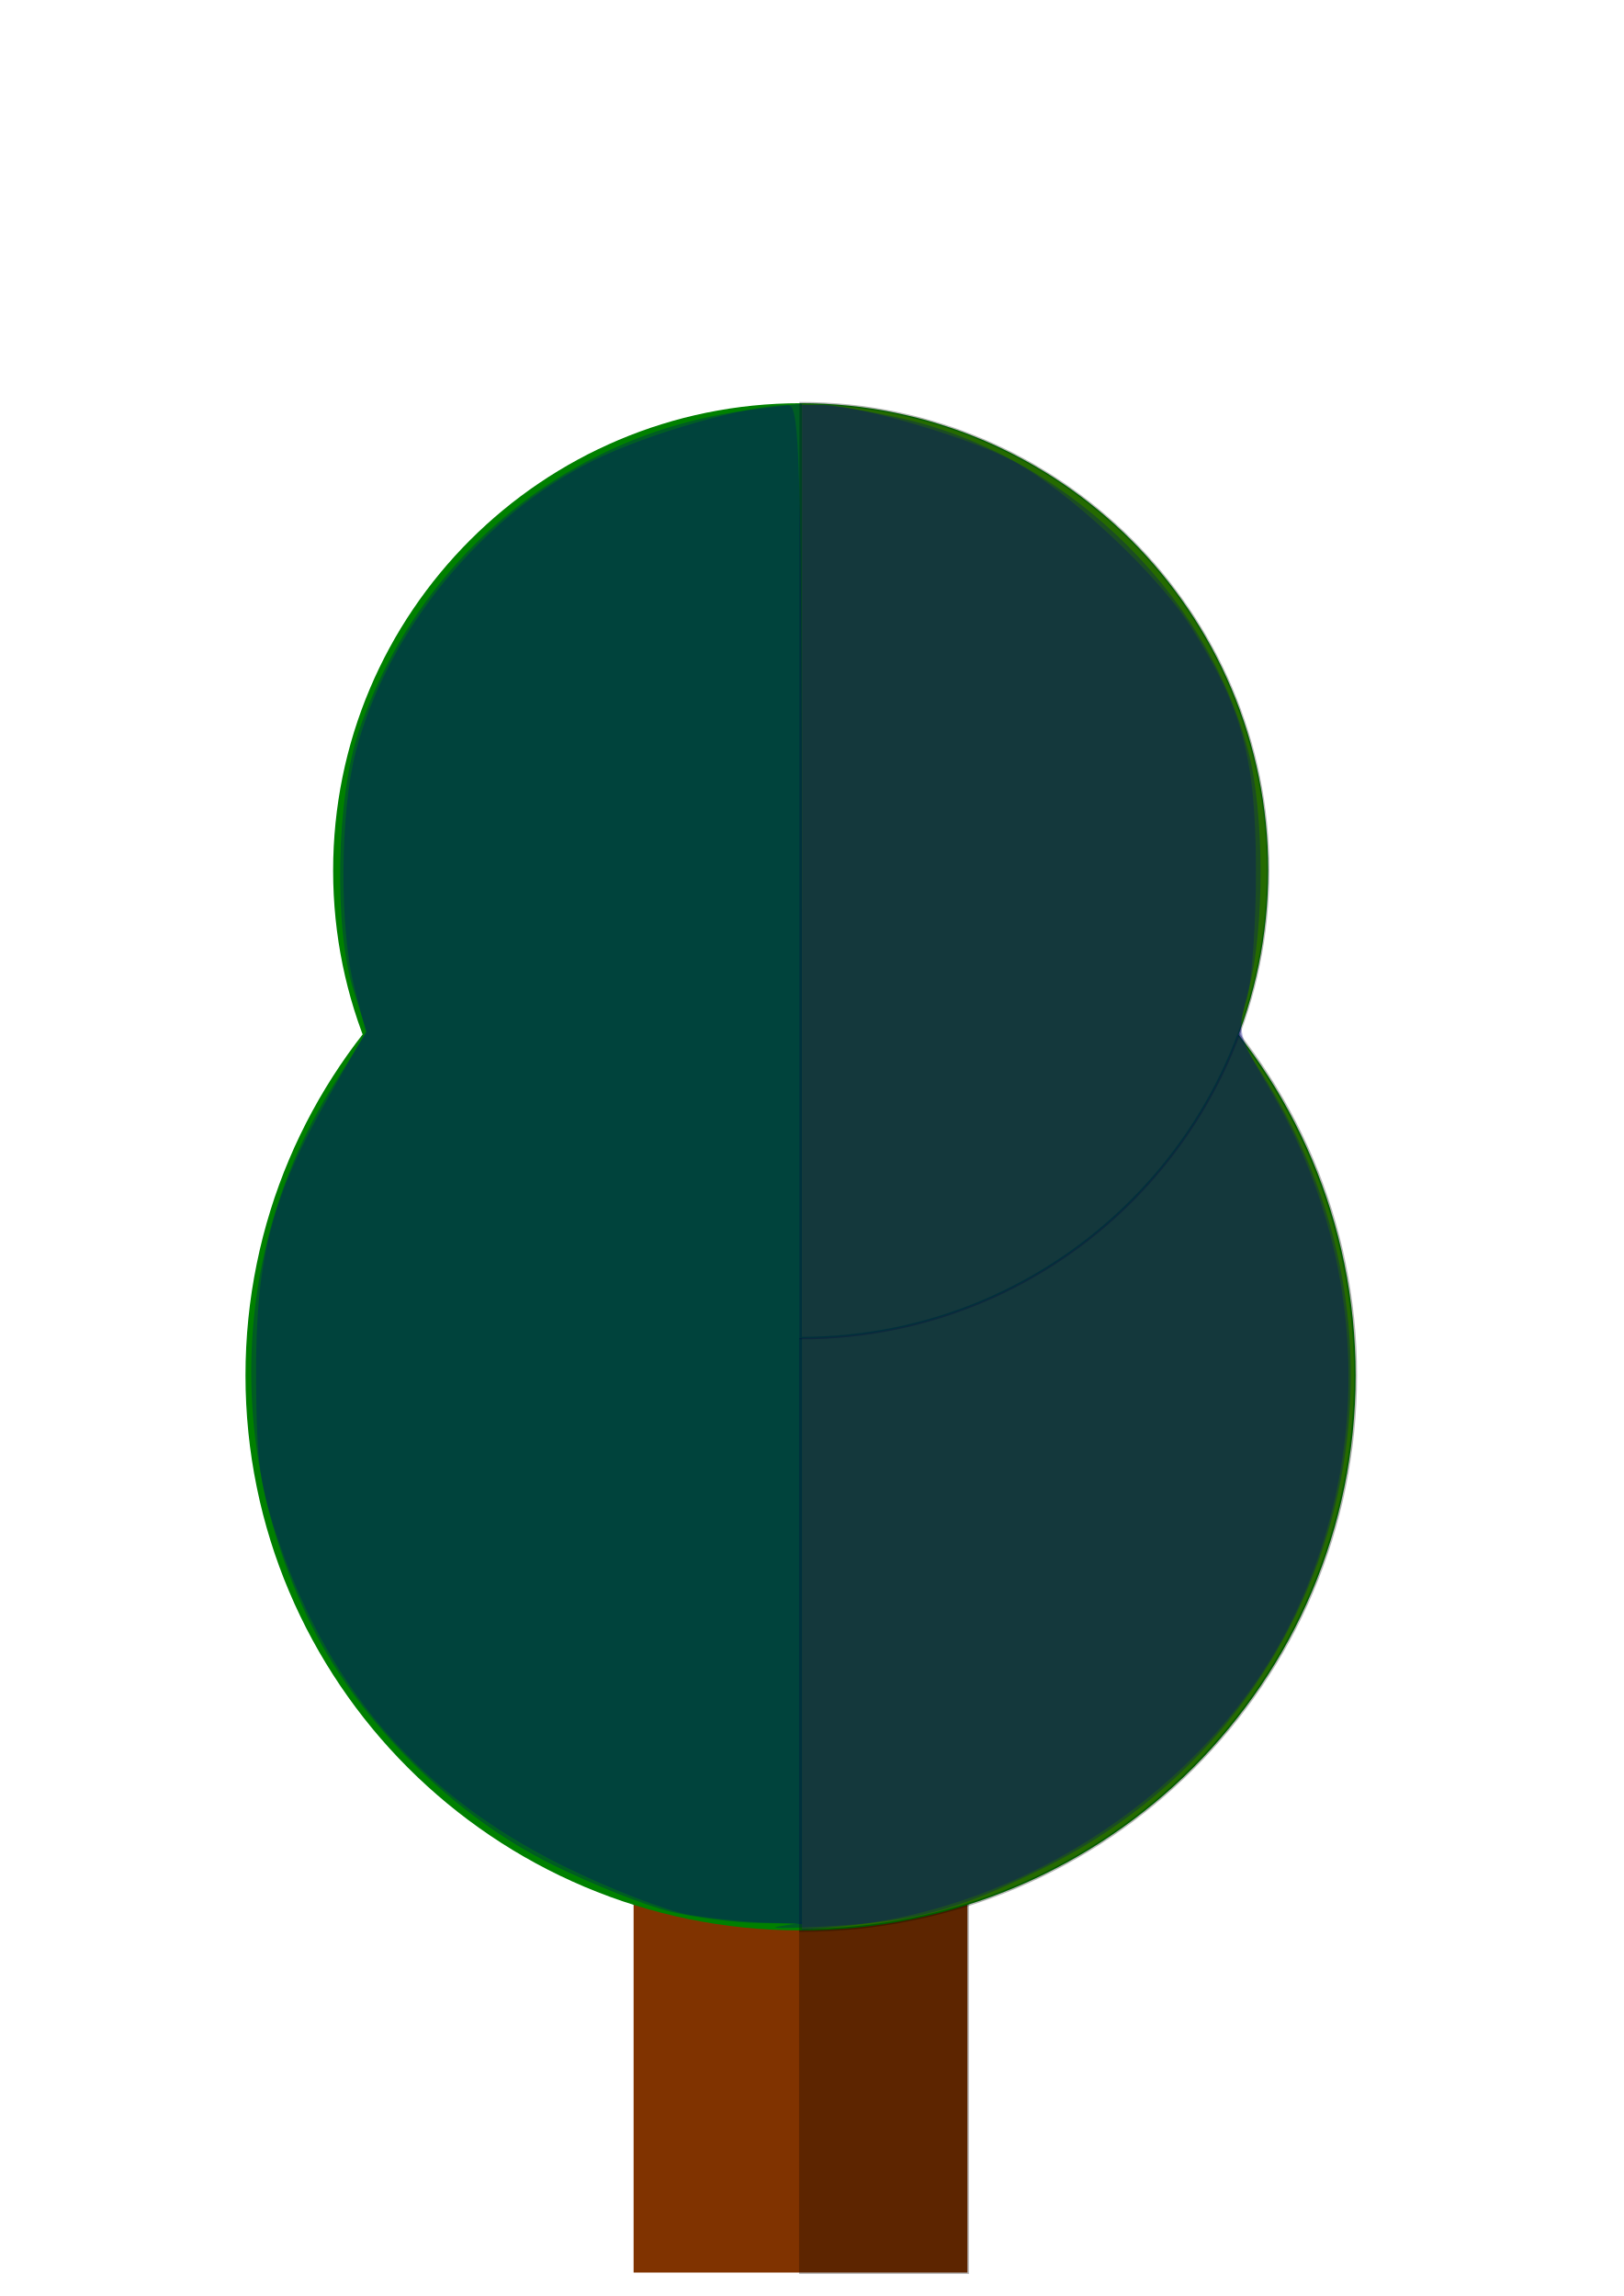
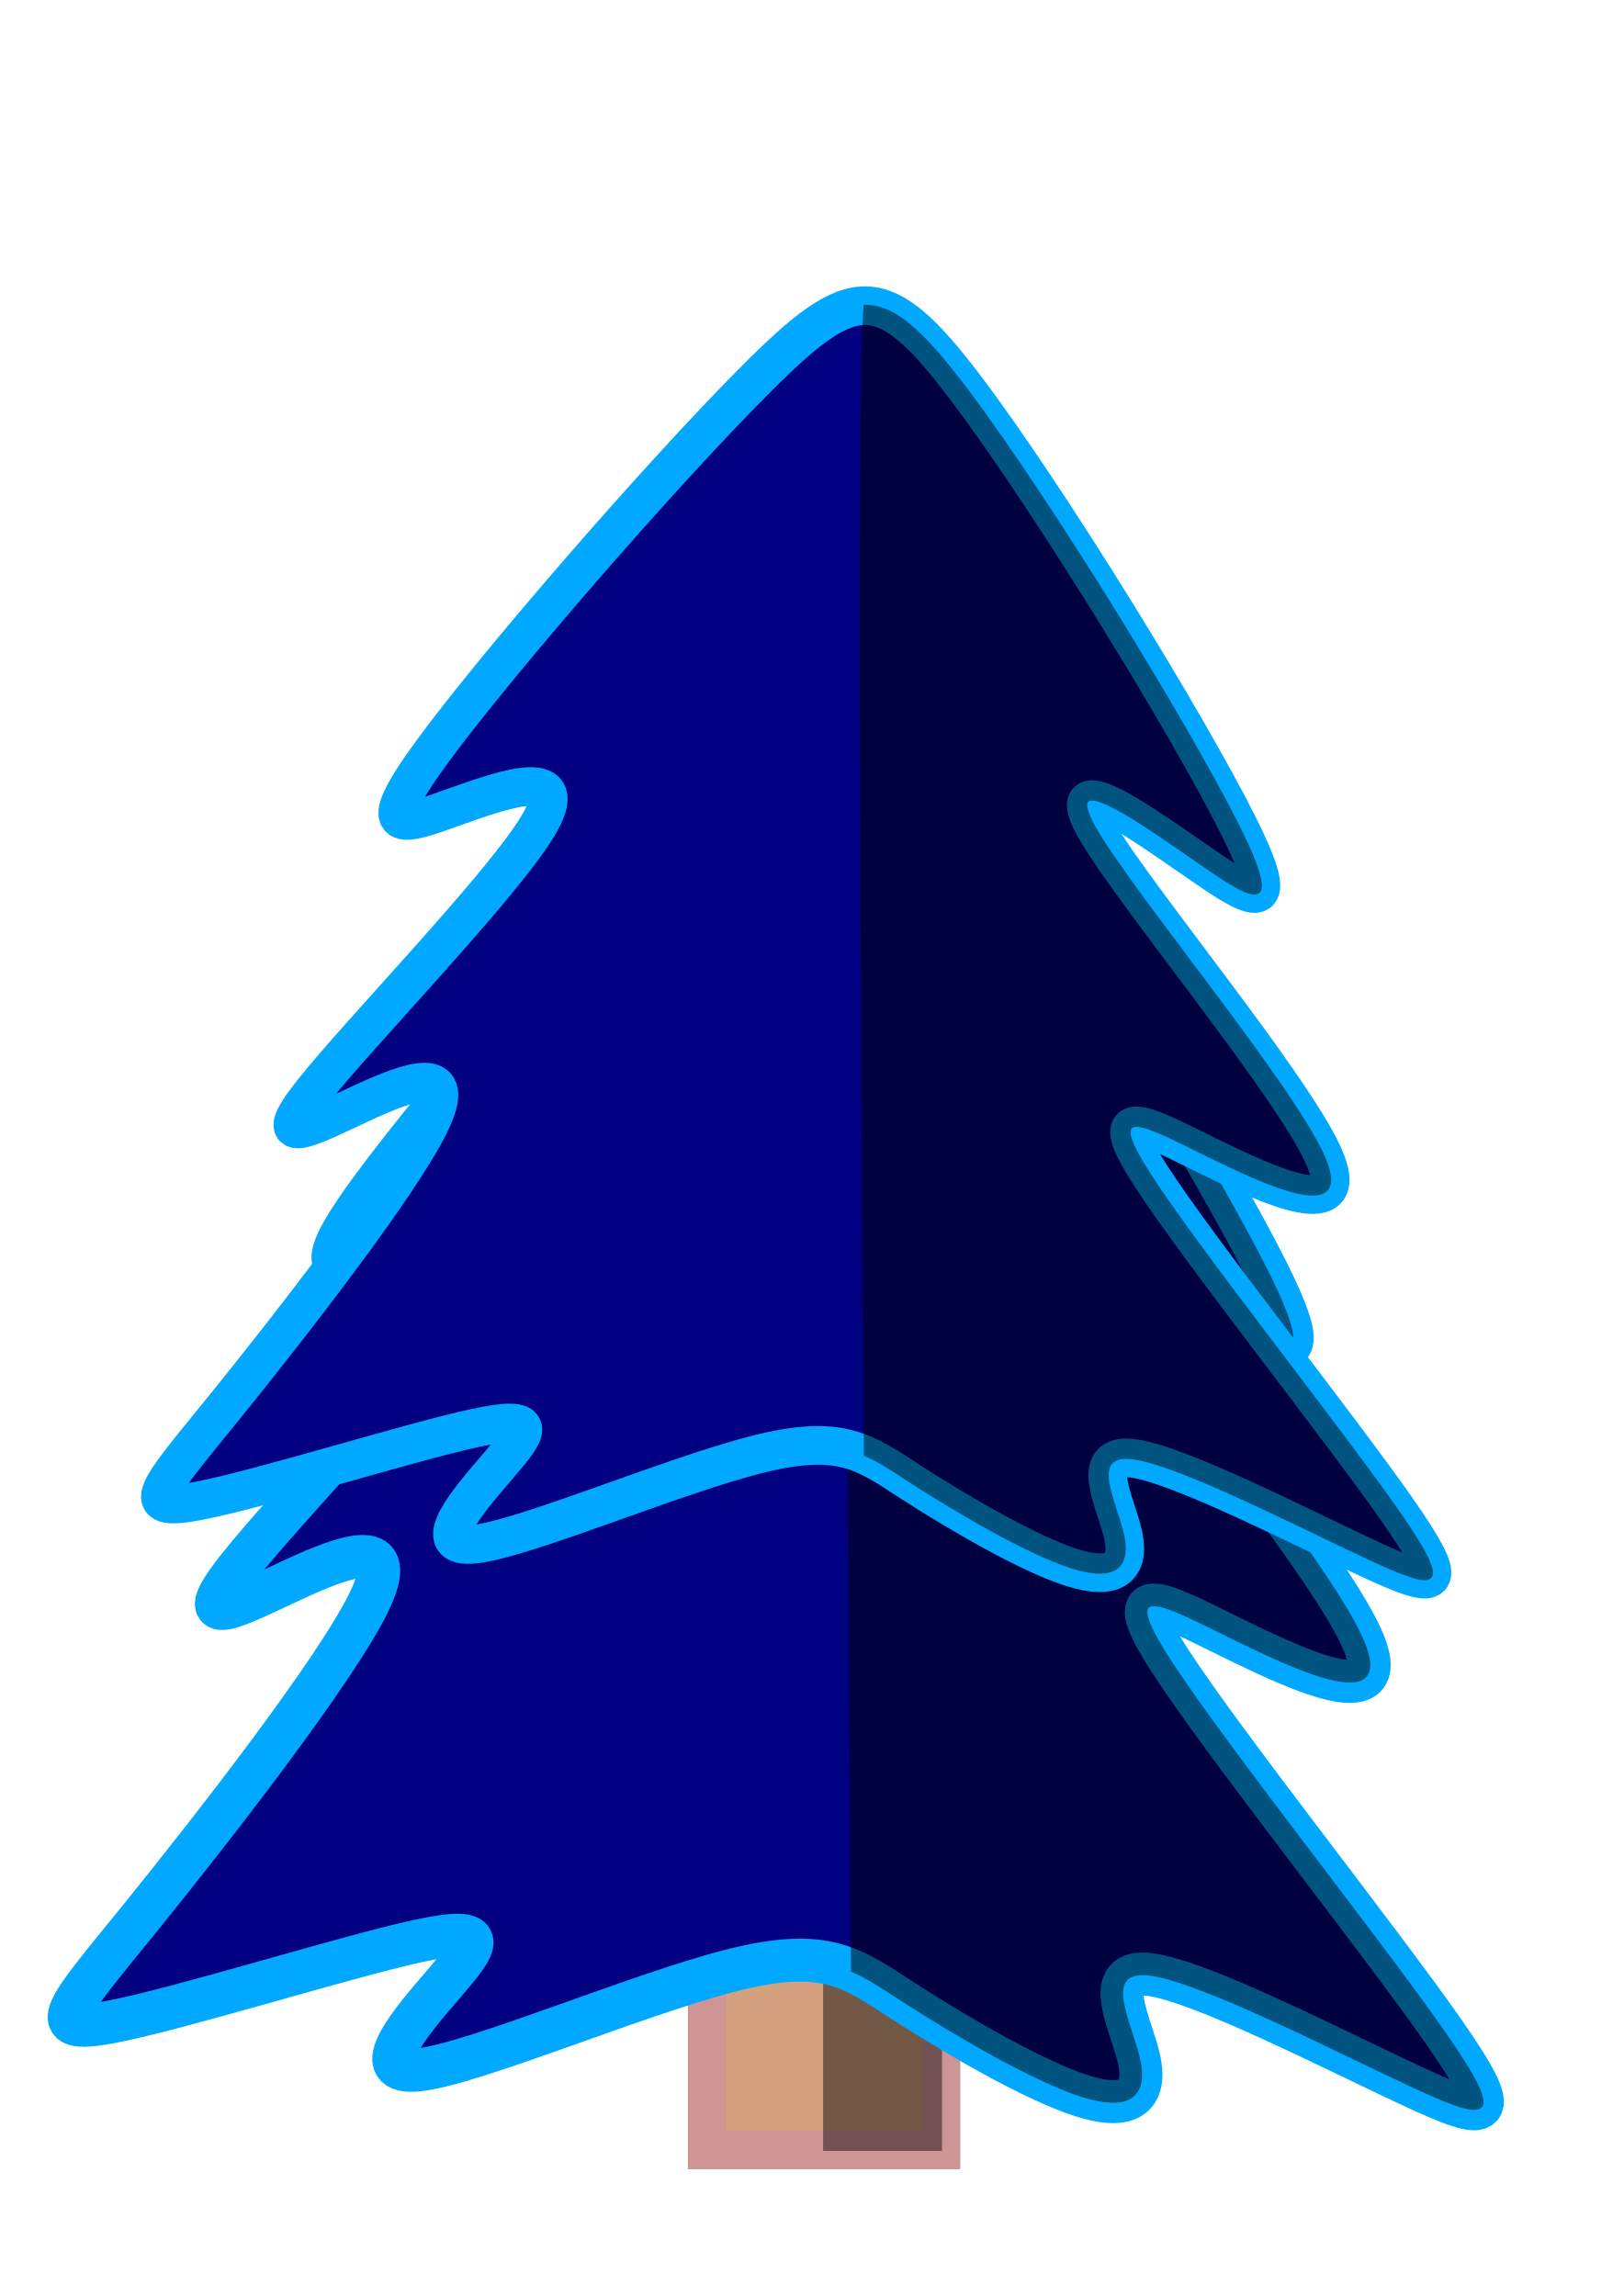
- <svg xmlns="http://www.w3.org/2000/svg" width="210mm" height="297mm" viewBox="0 0 210 297" version="1.1" id="svg3767">
-   <defs id="defs3761" />
+ <svg xmlns="http://www.w3.org/2000/svg" width="210mm" height="297mm" viewBox="0 0 210 297" version="1.1" id="svg8">
+   <defs id="defs2">
+     </defs>
  <g id="layer1">
-     <g id="g4624" transform="matrix(1.428009,0,0,1.428009,47.40268,-89.13142)">
-       <rect y="170.756" x="24.19" height="97.518" width="30.238" id="rect4604" style="opacity:1;fill:#803300;stroke-width:0.265" />
-       <path transform="scale(0.2645833)" id="path4608" d="m 148.572,645.377 v 368.572 h 57.143 V 645.377 Z" style="opacity:0.274;fill:#000000;stroke:#000000;stroke-width:1px;stroke-linecap:butt;stroke-linejoin:miter;stroke-opacity:1" />
+     <g id="g1033" transform="translate(26.45833,202.5952)">
+       <rect y="15.03" x="65.012" height="60.476" width="30.238" id="rect1018" style="opacity:0.503;fill:#aa4400;stroke:#a02c2c;stroke-width:5;stroke-linejoin:miter;stroke-miterlimit:4;stroke-dasharray:none;stroke-opacity:1;paint-order:normal" />
+       <path id="path1020" transform="scale(0.2645833)" d="M 302.857,56.805 V 285.377 H 360 V 56.805 Z" style="opacity:0.453;fill:#000000;stroke:#000000;stroke-width:1px;stroke-linecap:butt;stroke-linejoin:miter;stroke-opacity:1" />
    </g>
-     <g id="g4628" transform="matrix(1.428009,0,0,1.428009,-42.73594,25.29627)">
-       <circle r="50.271" cy="106.878" cx="102.432" id="path3769" style="fill:#008000;stroke-width:0.265" />
-       <path id="path3773" transform="scale(0.2645833)" d="m 387.143,213.947 v 380 a 190,190 0 0 0 190,-190 190,190 0 0 0 -190,-190 z" style="opacity:0.287;fill:#803300;stroke:#000000;stroke-width:1px;stroke-linecap:butt;stroke-linejoin:miter;stroke-opacity:1" />
+     <g id="g1037" transform="matrix(1.111349,0,0,1.111349,-14.10708,-28.16363)" style="opacity:1">
+       <path id="path815" d="m 97.896,115.445 c -12.473,12.473 -33.64,36.916 -41.955,48.255 -8.315,11.339 -3.78,9.575 2.898,7.182 6.677,-2.394 15.497,-5.418 10.71,2.519 -4.787,7.937 -23.183,26.837 -29.23,34.522 -6.048,7.686 0.252,4.158 6.551,1.26 6.299,-2.898 12.599,-5.166 8.694,2.771 -3.905,7.937 -18.017,26.081 -26.585,36.664 -8.567,10.583 -11.591,13.607 -3.527,12.095 8.064,-1.512 27.213,-7.559 35.907,-9.449 8.693,-1.89 6.93,0.378 3.149,4.788 -3.78,4.41 -9.575,10.961 -3.023,10.205 6.552,-0.756 25.45,-8.819 36.411,-11.591 10.961,-2.772 13.985,-0.252 20.033,3.654 6.048,3.906 15.119,9.197 20.663,10.961 5.544,1.764 7.56,-1.6e-4 6.678,-4.157 -0.882,-4.157 -4.662,-10.71 1.259,-9.954 5.922,0.756 21.545,8.82 30.49,12.977 8.945,4.158 11.213,4.41 3.529,-6.551 -7.685,-10.96 -25.325,-33.137 -31.625,-42.838 -6.3,-9.701 -1.26,-6.93 6.93,-2.898 8.189,4.032 19.529,9.323 15.245,1.4e-4 -4.284,-9.323 -24.191,-33.262 -29.23,-41.83 -5.04,-8.567 4.788,-1.764 12.221,3.402 7.434,5.166 12.473,8.693 6.048,-4.158 -6.426,-12.851 -24.317,-42.082 -35.152,-56.445 -10.835,-14.363 -14.615,-13.859 -27.088,-1.386 z" style="fill:#000080;stroke:#00a9ff;stroke-width:5;stroke-linecap:butt;stroke-linejoin:miter;stroke-miterlimit:4;stroke-dasharray:none;stroke-opacity:1;paint-order:normal" />
+       <path id="path819" transform="scale(0.2645833)" d="m 422.646,400.91 c -3.989,32.317 -0.128,529.007 0.131,561.865 7.488,3.282 14.42,8.054 22.938,13.555 22.857,14.762 57.143,34.762 78.096,41.428 20.953,6.666 28.571,-7e-4 25.238,-15.713 -3.333,-15.712 -17.621,-40.478 4.76,-37.621 22.381,2.857 81.431,33.335 115.24,49.049 33.81,15.714 42.381,16.666 13.336,-24.758 -29.045,-41.424 -95.718,-125.244 -119.527,-161.91 -23.809,-36.667 -4.763,-26.189 26.189,-10.951 30.952,15.238 73.811,35.238 57.621,0 -16.19,-35.238 -91.429,-125.715 -110.477,-158.096 -19.047,-32.381 18.094,-6.666 46.189,12.857 28.095,19.524 47.143,32.856 22.857,-15.715 C 580.953,606.329 513.333,495.852 472.381,441.566 451.5,413.887 437.552,400.825 422.646,400.91 Z" style="opacity:0.503;fill:#000000;stroke:#000000;stroke-width:1px;stroke-linecap:butt;stroke-linejoin:miter;stroke-opacity:1" />
    </g>
-     <g id="g4667" transform="matrix(1.20283,0,0,1.20283,-19.65564,-15.93236)">
-       <circle style="fill:#008000;stroke-width:0.265" id="circle4663" cx="102.432" cy="106.878" r="50.271" />
-       <path style="opacity:0.287;fill:#803300;stroke:#000000;stroke-width:1px;stroke-linecap:butt;stroke-linejoin:miter;stroke-opacity:1" d="m 387.143,213.947 v 380 a 190,190 0 0 0 190,-190 190,190 0 0 0 -190,-190 z" transform="scale(0.2645833)" id="path4665" />
+     <g id="g1067" transform="translate(0,-66.52381)">
+       <path style="fill:#000080;stroke:#00a9ff;stroke-width:5;stroke-linecap:butt;stroke-linejoin:miter;stroke-miterlimit:4;stroke-dasharray:none;stroke-opacity:1;paint-order:normal" d="m 97.896,115.445 c -12.473,12.473 -33.64,36.916 -41.955,48.255 -8.315,11.339 -3.78,9.575 2.898,7.182 6.677,-2.394 15.497,-5.418 10.71,2.519 -4.787,7.937 -23.183,26.837 -29.23,34.522 -6.048,7.686 0.252,4.158 6.551,1.26 6.299,-2.898 12.599,-5.166 8.694,2.771 -3.905,7.937 -18.017,26.081 -26.585,36.664 -8.567,10.583 -11.591,13.607 -3.527,12.095 8.064,-1.512 27.213,-7.559 35.907,-9.449 8.693,-1.89 6.93,0.378 3.149,4.788 -3.78,4.41 -9.575,10.961 -3.023,10.205 6.552,-0.756 25.45,-8.819 36.411,-11.591 10.961,-2.772 13.985,-0.252 20.033,3.654 6.048,3.906 15.119,9.197 20.663,10.961 5.544,1.764 7.56,-1.6e-4 6.678,-4.157 -0.882,-4.157 -4.662,-10.71 1.259,-9.954 5.922,0.756 21.545,8.82 30.49,12.977 8.945,4.158 11.213,4.41 3.529,-6.551 -7.685,-10.96 -25.325,-33.137 -31.625,-42.838 -6.3,-9.701 -1.26,-6.93 6.93,-2.898 8.189,4.032 19.529,9.323 15.245,1.4e-4 -4.284,-9.323 -24.191,-33.262 -29.23,-41.83 -5.04,-8.567 4.788,-1.764 12.221,3.402 7.434,5.166 12.473,8.693 6.048,-4.158 -6.426,-12.851 -24.317,-42.082 -35.152,-56.445 -10.835,-14.363 -14.615,-13.859 -27.088,-1.386 z" id="path1063" />
+       <path style="opacity:0.503;fill:#000000;stroke:#000000;stroke-width:1px;stroke-linecap:butt;stroke-linejoin:miter;stroke-opacity:1" d="m 422.646,400.91 c -3.989,32.317 -0.128,529.007 0.131,561.865 7.488,3.282 14.42,8.054 22.938,13.555 22.857,14.762 57.143,34.762 78.096,41.428 20.953,6.666 28.571,-7e-4 25.238,-15.713 -3.333,-15.712 -17.621,-40.478 4.76,-37.621 22.381,2.857 81.431,33.335 115.24,49.049 33.81,15.714 42.381,16.666 13.336,-24.758 -29.045,-41.424 -95.718,-125.244 -119.527,-161.91 -23.809,-36.667 -4.763,-26.189 26.189,-10.951 30.952,15.238 73.811,35.238 57.621,0 -16.19,-35.238 -91.429,-125.715 -110.477,-158.096 -19.047,-32.381 18.094,-6.666 46.189,12.857 28.095,19.524 47.143,32.856 22.857,-15.715 C 580.953,606.329 513.333,495.852 472.381,441.566 451.5,413.887 437.552,400.825 422.646,400.91 Z" transform="scale(0.2645833)" id="path1065" />
    </g>
-     <path style="opacity:0.274;fill:#000080;stroke-width:1.08" d="m 86.652,247.268 c -3.162,-0.765 -9.963,-3.47 -15.113,-6.01 -12.866,-6.347 -24.948,-18.324 -31.237,-30.967 -11.329,-22.774 -10.274,-49.051 2.806,-69.912 l 4.326,-6.899 -1.667,-5.199 C 43.131,120.06 43.471,103.108 46.444,94.473 54.293,71.671 73.859,55.769 97.528,52.955 l 6.207,-0.738 v 98.313 98.313 l -5.667,-0.092 c -3.117,-0.051 -8.254,-0.718 -11.416,-1.483 z" id="path5313" />
-     <path style="opacity:0.274;fill:#000080;stroke-width:1.08" d="m 89.162,247.691 c -2.969,-0.494 -10.368,-3.366 -16.443,-6.383 -18.12,-8.999 -29.99,-22.501 -36.566,-41.593 -2.574,-7.474 -2.979,-10.356 -3.034,-21.58 -0.075,-15.379 1.995,-23.345 9.448,-36.369 l 4.751,-8.302 -1.478,-5.697 C 43.877,120.199 43.964,105.093 46.015,97.217 50.071,81.645 62.313,66.671 76.827,59.528 c 7.098,-3.493 19.686,-7.084 25.019,-7.137 1.785,-0.018 1.889,5.372 1.889,98.216 v 98.235 l -4.588,-0.127 c -2.523,-0.07 -7.017,-0.531 -9.985,-1.025 z" id="path5315" />
-     <path style="opacity:0.274;fill:#000080;stroke-width:1.08" d="m 100.767,249.187 2.969,-0.481 V 150.539 52.372 l 2.429,0.019 c 1.336,0.01 5.642,0.7 9.57,1.532 21.53,4.564 40.25,22.29 45.721,43.293 2.081,7.99 2.109,22.973 0.057,30.683 -1.561,5.864 -1.551,5.929 1.574,10.799 23.429,36.511 10.172,84.362 -28.585,103.176 -11.126,5.401 -16.102,6.699 -28.125,7.337 -4.718,0.251 -7.242,0.239 -5.61,-0.025 z" id="path5317" />
-     <path style="opacity:0.274;fill:#000080;stroke-width:1.08" d="M 103.735,151.015 V 52.372 h 2.526 c 4.692,0 19.188,4.251 24.769,7.263 7.145,3.856 18.518,14.449 22.916,21.344 6.688,10.485 8.435,16.93 8.487,31.306 0.026,7.125 -0.521,14.846 -1.214,17.158 -1.195,3.984 -1.041,4.576 2.94,11.335 12.744,21.633 13.652,47.811 2.423,69.822 -10.58,20.739 -33.998,36.394 -57.718,38.584 l -5.128,0.473 z" id="path5319" />
  </g>
</svg>
